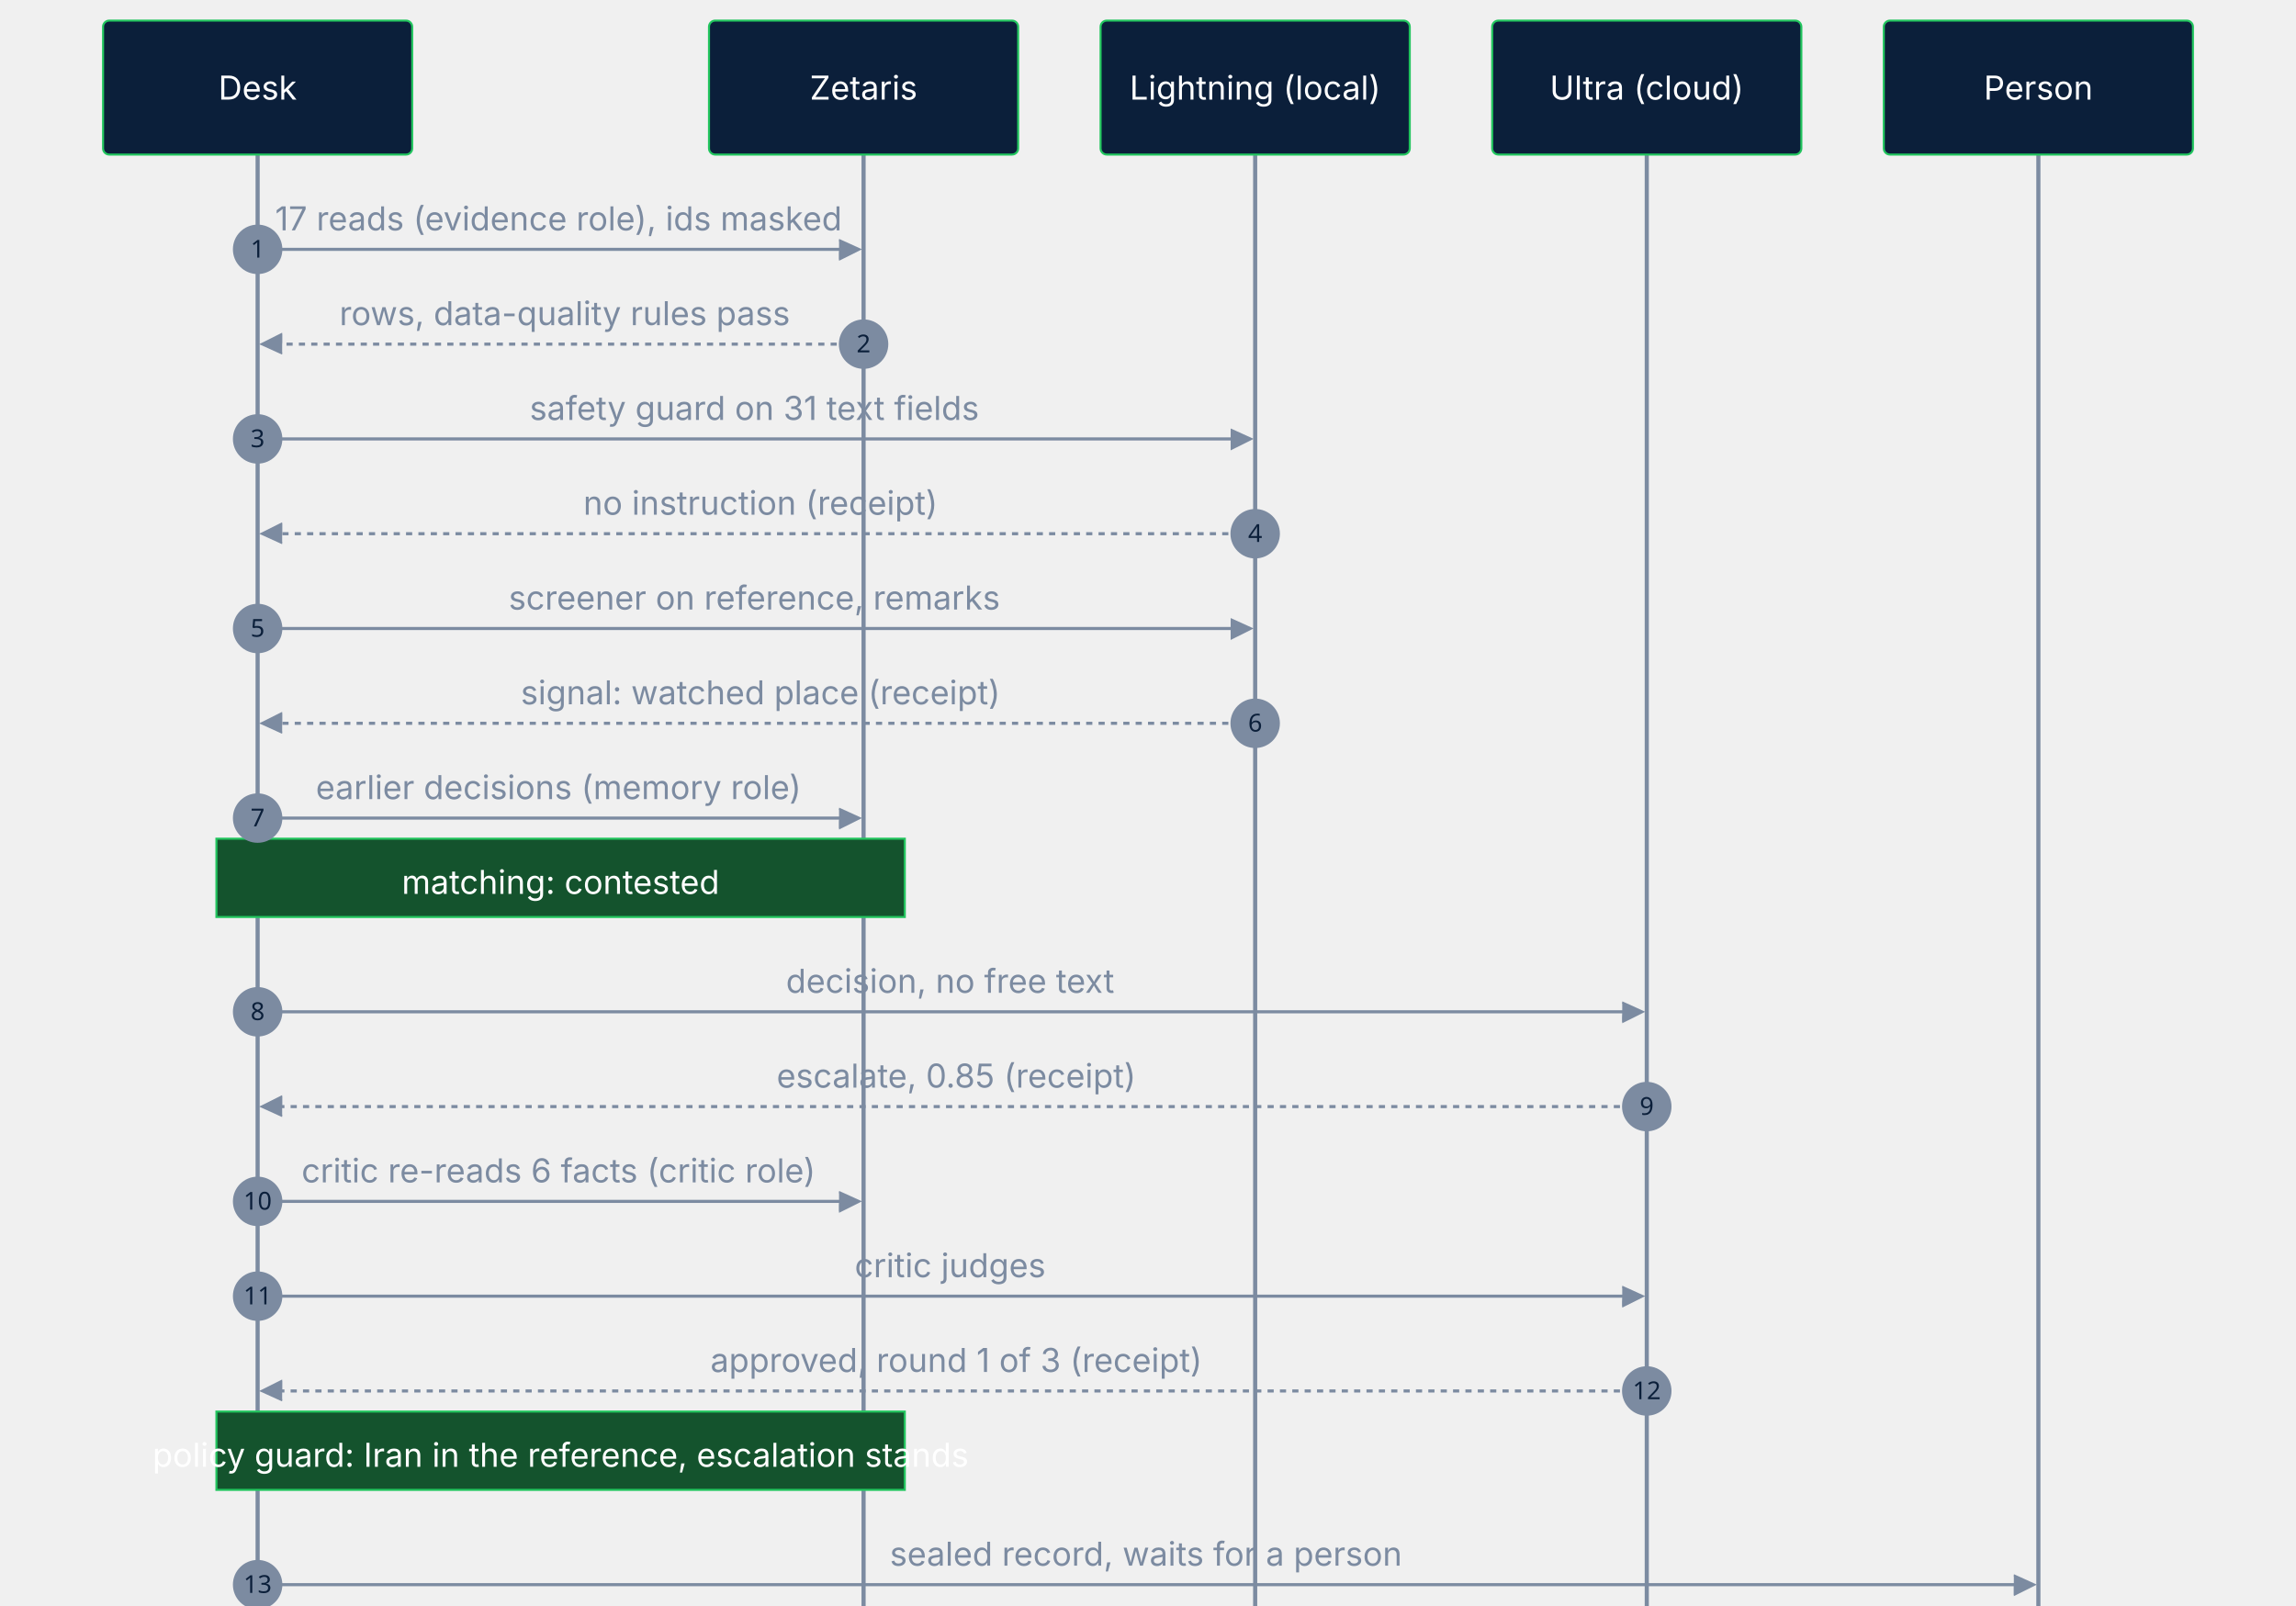
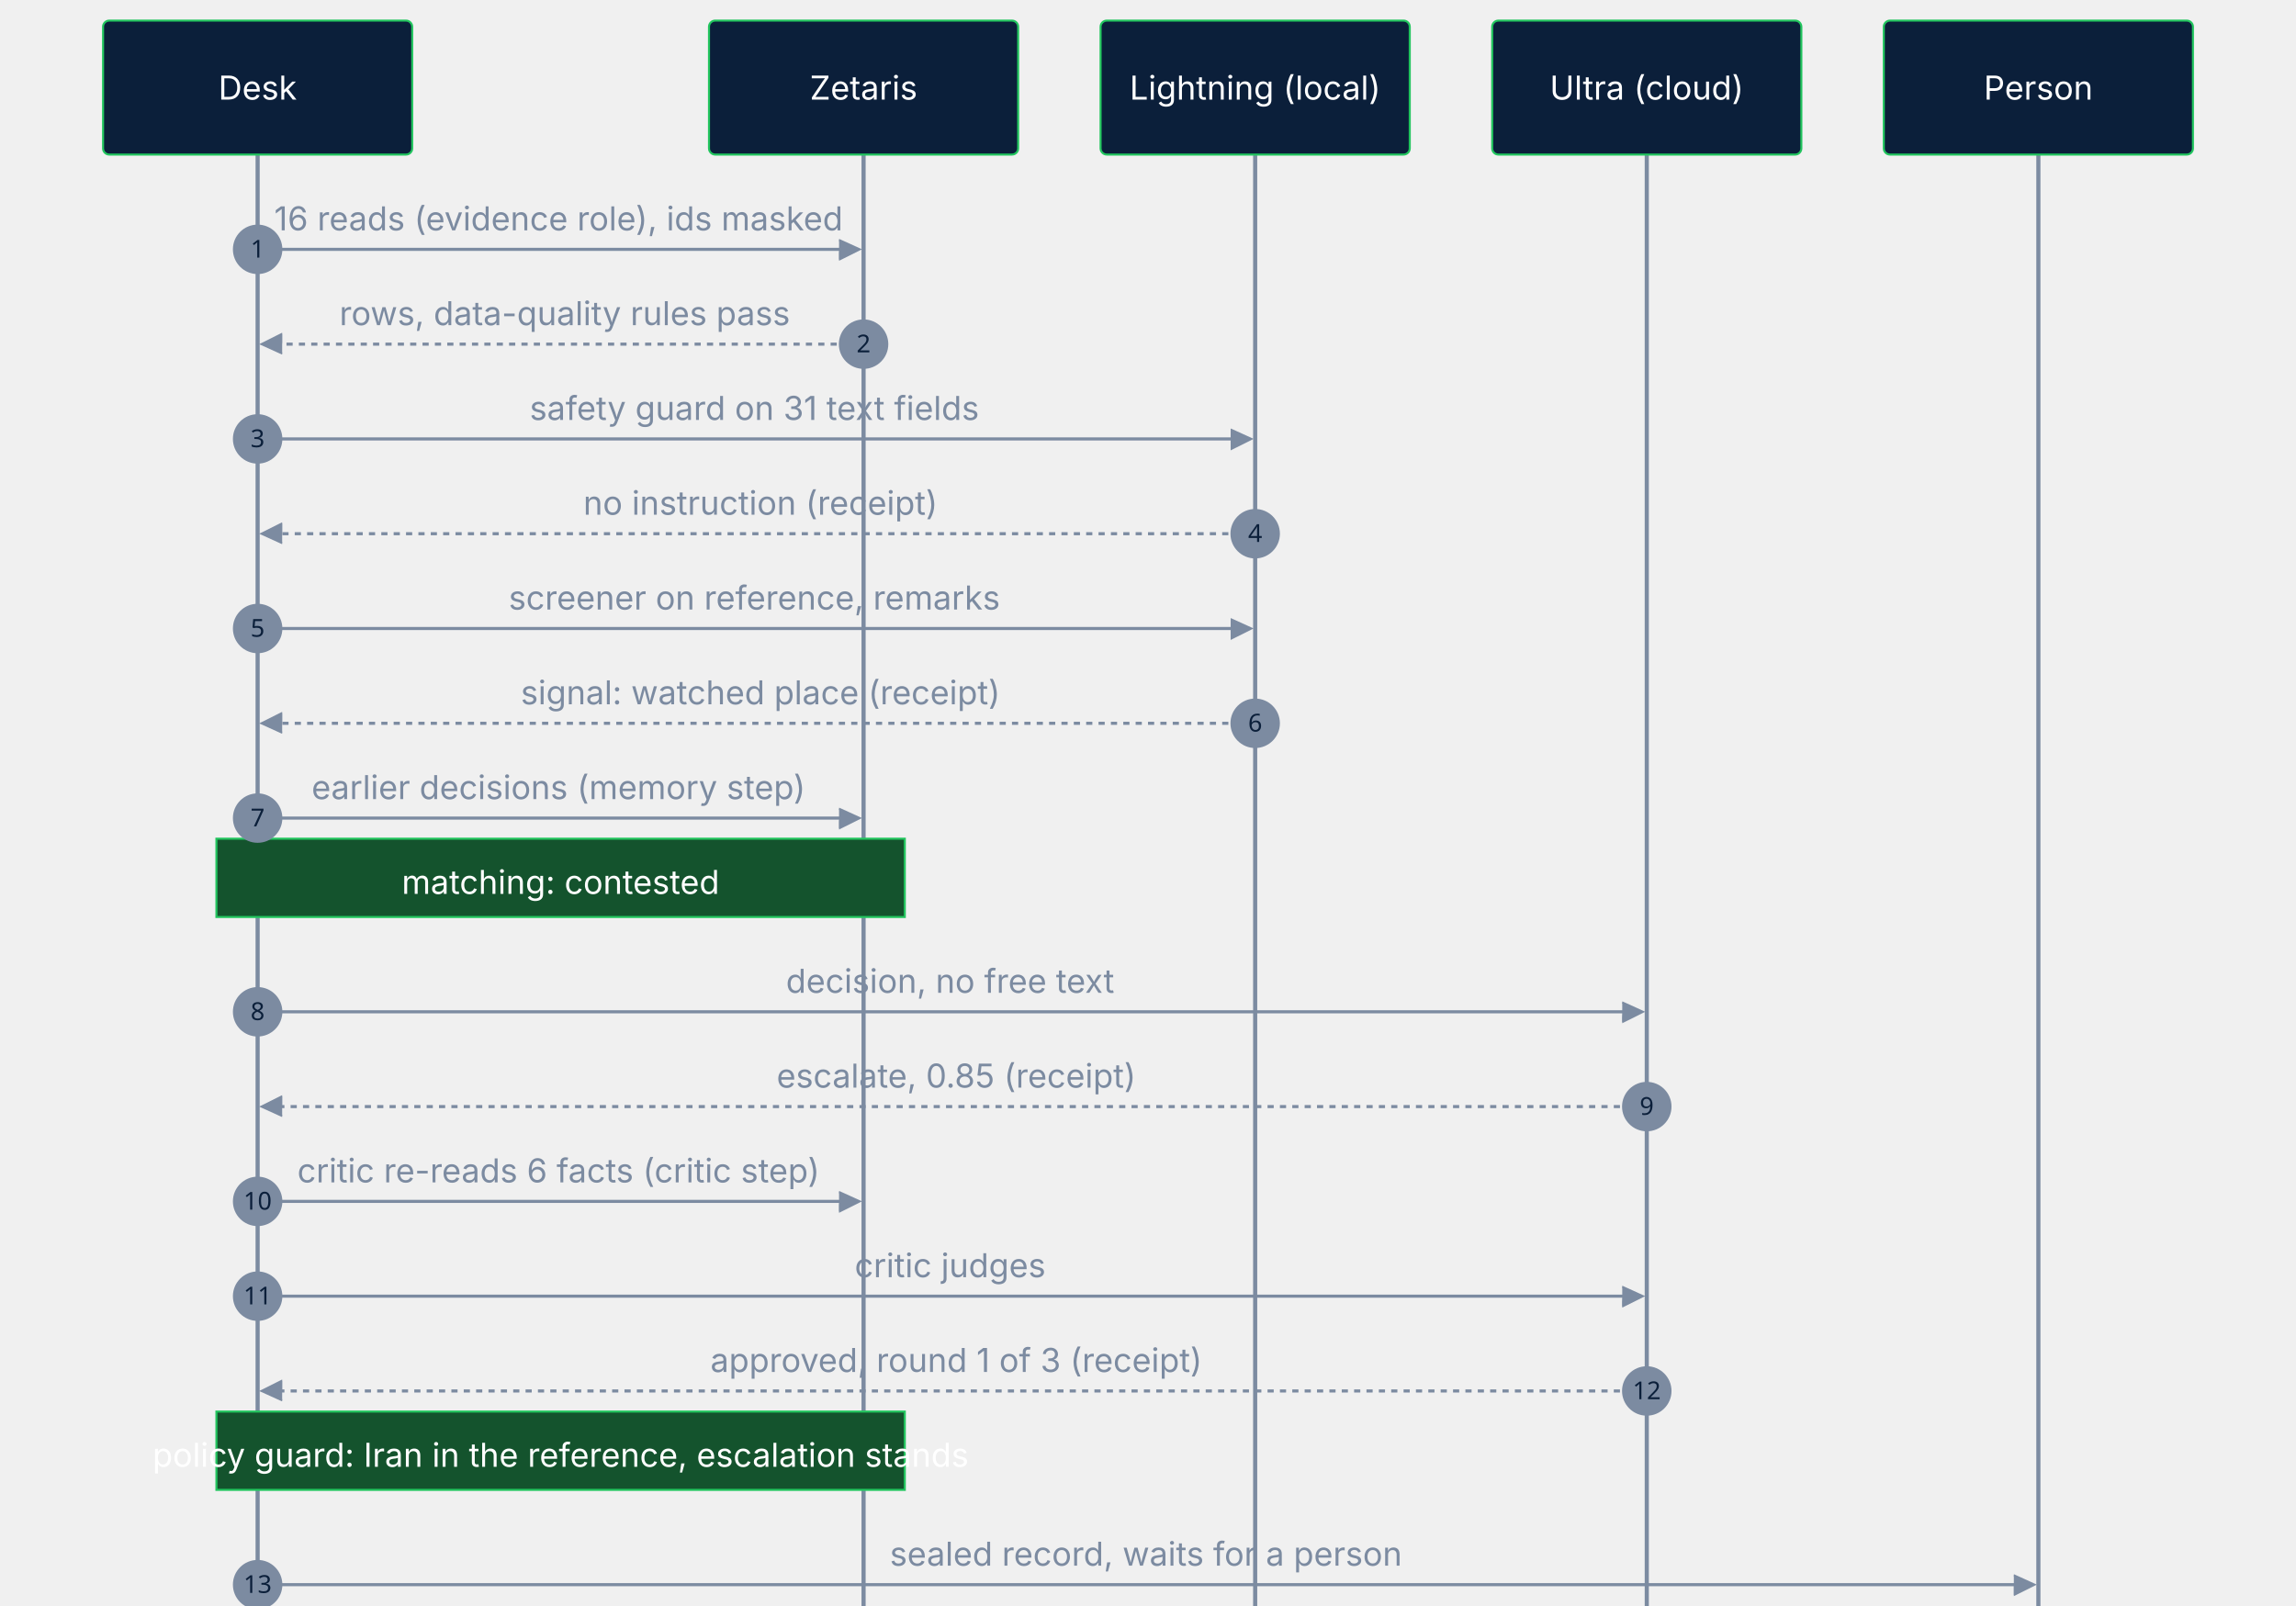
<svg xmlns="http://www.w3.org/2000/svg" id="my-svg" width="100%" style="max-width: 1114px; background-color: transparent;" viewBox="-50 -10 1114 779" role="graphics-document document" aria-roledescription="sequence">
  <g>
    <line id="actor4" x1="939" y1="65" x2="939" y2="2000" class="actor-line 200" stroke-width="0.5px" stroke="#999" name="H" data-et="life-line" data-id="H" />
    <g id="root-4" data-et="participant" data-type="participant" data-id="H">
      <rect x="864" y="0" fill="#eaeaea" stroke="#666" width="150" height="65" name="H" rx="3" ry="3" class="actor actor-top" />
      <text x="939" y="32.5" dominant-baseline="central" alignment-baseline="central" class="actor actor-box" style="text-anchor: middle; font-size: 16px; font-weight: 400;">
        <tspan x="939" dy="0">Person</tspan>
      </text>
    </g>
  </g>
  <g>
    <line id="actor3" x1="749" y1="65" x2="749" y2="2000" class="actor-line 200" stroke-width="0.5px" stroke="#999" name="U" data-et="life-line" data-id="U" />
    <g id="root-3" data-et="participant" data-type="participant" data-id="U">
      <rect x="674" y="0" fill="#eaeaea" stroke="#666" width="150" height="65" name="U" rx="3" ry="3" class="actor actor-top" />
      <text x="749" y="32.5" dominant-baseline="central" alignment-baseline="central" class="actor actor-box" style="text-anchor: middle; font-size: 16px; font-weight: 400;">
        <tspan x="749" dy="0">Ultra (cloud)</tspan>
      </text>
    </g>
  </g>
  <g>
    <line id="actor2" x1="559" y1="65" x2="559" y2="2000" class="actor-line 200" stroke-width="0.5px" stroke="#999" name="L" data-et="life-line" data-id="L" />
    <g id="root-2" data-et="participant" data-type="participant" data-id="L">
      <rect x="484" y="0" fill="#eaeaea" stroke="#666" width="150" height="65" name="L" rx="3" ry="3" class="actor actor-top" />
      <text x="559" y="32.5" dominant-baseline="central" alignment-baseline="central" class="actor actor-box" style="text-anchor: middle; font-size: 16px; font-weight: 400;">
        <tspan x="559" dy="0">Lightning (local)</tspan>
      </text>
    </g>
  </g>
  <g>
    <line id="actor1" x1="369" y1="65" x2="369" y2="2000" class="actor-line 200" stroke-width="0.5px" stroke="#999" name="Z" data-et="life-line" data-id="Z" />
    <g id="root-1" data-et="participant" data-type="participant" data-id="Z">
      <rect x="294" y="0" fill="#eaeaea" stroke="#666" width="150" height="65" name="Z" rx="3" ry="3" class="actor actor-top" />
      <text x="369" y="32.5" dominant-baseline="central" alignment-baseline="central" class="actor actor-box" style="text-anchor: middle; font-size: 16px; font-weight: 400;">
        <tspan x="369" dy="0">Zetaris</tspan>
      </text>
    </g>
  </g>
  <g>
    <line id="actor0" x1="75" y1="65" x2="75" y2="2000" class="actor-line 200" stroke-width="0.5px" stroke="#999" name="D" data-et="life-line" data-id="D" />
    <g id="root-0" data-et="participant" data-type="participant" data-id="D">
      <rect x="0" y="0" fill="#eaeaea" stroke="#666" width="150" height="65" name="D" rx="3" ry="3" class="actor actor-top" />
      <text x="75" y="32.5" dominant-baseline="central" alignment-baseline="central" class="actor actor-box" style="text-anchor: middle; font-size: 16px; font-weight: 400;">
        <tspan x="75" dy="0">Desk</tspan>
      </text>
    </g>
  </g>
  <style>#my-svg{font-family:Inter,Segoe UI,Helvetica,Arial,sans-serif;font-size:18px;fill:#7c8ba1;}@keyframes edge-animation-frame{from{stroke-dashoffset:0;}}@keyframes dash{to{stroke-dashoffset:0;}}#my-svg .edge-animation-slow{stroke-dasharray:9,5!important;stroke-dashoffset:900;animation:dash 50s linear infinite;stroke-linecap:round;}#my-svg .edge-animation-fast{stroke-dasharray:9,5!important;stroke-dashoffset:900;animation:dash 20s linear infinite;stroke-linecap:round;}#my-svg .error-icon{fill:#13325c;}#my-svg .error-text{fill:#eccda3;stroke:#eccda3;}#my-svg .edge-thickness-normal{stroke-width:1px;}#my-svg .edge-thickness-thick{stroke-width:3.5px;}#my-svg .edge-pattern-solid{stroke-dasharray:0;}#my-svg .edge-thickness-invisible{stroke-width:0;fill:none;}#my-svg .edge-pattern-dashed{stroke-dasharray:3;}#my-svg .edge-pattern-dotted{stroke-dasharray:2;}#my-svg .marker{fill:#7c8ba1;stroke:#7c8ba1;}#my-svg .marker.cross{stroke:#7c8ba1;}#my-svg svg{font-family:Inter,Segoe UI,Helvetica,Arial,sans-serif;font-size:18px;}#my-svg p{margin:0;}#my-svg .actor{stroke:#22c55e;fill:#0b1f3a;stroke-width:1;}#my-svg rect.actor.outer-path[data-look="neo"]{filter:drop-shadow( 1px 2px 2px rgba(185,185,185,1));}#my-svg rect.note[data-look="neo"]{stroke:#22c55e;fill:#14532d;filter:drop-shadow( 1px 2px 2px rgba(185,185,185,1));}#my-svg text.actor&gt;tspan{fill:#ffffff;stroke:none;}#my-svg .actor-line{stroke:#7c8ba1;}#my-svg .innerArc{stroke-width:1.5;stroke-dasharray:none;}#my-svg .messageLine0{stroke-width:1.5;stroke-dasharray:none;stroke:#7c8ba1;}#my-svg .messageLine1{stroke-width:1.5;stroke-dasharray:2,2;stroke:#7c8ba1;}#my-svg [id$="-arrowhead"] path{fill:#7c8ba1;stroke:#7c8ba1;}#my-svg .sequenceNumber{fill:#0b1f3a;}#my-svg [id$="-sequencenumber"]{fill:#7c8ba1;}#my-svg [id$="-crosshead"] path{fill:#7c8ba1;stroke:#7c8ba1;}#my-svg .messageText{fill:#7c8ba1;stroke:none;}#my-svg .labelBox{stroke:#22c55e;fill:#0b1f3a;filter:none;}#my-svg .labelText,#my-svg .labelText&gt;tspan{fill:#ffffff;stroke:none;}#my-svg .loopText,#my-svg .loopText&gt;tspan{fill:#7c8ba1;stroke:none;}#my-svg .sectionTitle,#my-svg .sectionTitle&gt;tspan{fill:#7c8ba1;stroke:none;}#my-svg .loopLine{stroke-width:2px;stroke-dasharray:2,2;stroke:#22c55e;fill:#22c55e;}#my-svg .note{stroke:#22c55e;fill:#14532d;}#my-svg .noteText,#my-svg .noteText&gt;tspan{fill:#ffffff;stroke:none;font-weight:normal;}#my-svg .activation0{fill:#13325c;stroke:hsl(214.521, 65.766%, 11.765%);}#my-svg .activation1{fill:#13325c;stroke:hsl(214.521, 65.766%, 11.765%);}#my-svg .activation2{fill:#13325c;stroke:hsl(214.521, 65.766%, 11.765%);}#my-svg .actorPopupMenu{position:absolute;}#my-svg .actorPopupMenuPanel{position:absolute;fill:#0b1f3a;box-shadow:0px 8px 16px 0px rgba(0,0,0,0.2);filter:drop-shadow(3px 5px 2px rgb(0 0 0 / 0.4));}#my-svg .actor-man circle,#my-svg line{fill:#0b1f3a;stroke-width:2px;}#my-svg g rect.rect{filter:drop-shadow( 1px 2px 2px rgba(185,185,185,1));stroke:#22c55e;}#my-svg .node .neo-node{stroke:#22c55e;}#my-svg [data-look="neo"].node rect,#my-svg [data-look="neo"].cluster rect,#my-svg [data-look="neo"].node polygon{stroke:url(#my-svg-gradient);filter:drop-shadow( 1px 2px 2px rgba(185,185,185,1));}#my-svg [data-look="neo"].swimlane.cluster rect{filter:none;}#my-svg [data-look="neo"].node path{stroke:url(#my-svg-gradient);stroke-width:1px;}#my-svg [data-look="neo"].node .outer-path{filter:drop-shadow( 1px 2px 2px rgba(185,185,185,1));}#my-svg [data-look="neo"].node .neo-line path{stroke:#22c55e;filter:none;}#my-svg [data-look="neo"].node circle{stroke:url(#my-svg-gradient);filter:drop-shadow( 1px 2px 2px rgba(185,185,185,1));}#my-svg [data-look="neo"].node circle .state-start{fill:#000000;}#my-svg [data-look="neo"].icon-shape .icon{fill:url(#my-svg-gradient);filter:drop-shadow( 1px 2px 2px rgba(185,185,185,1));}#my-svg [data-look="neo"].icon-shape .icon-neo path{stroke:url(#my-svg-gradient);filter:drop-shadow( 1px 2px 2px rgba(185,185,185,1));}#my-svg :root{--mermaid-font-family:"trebuchet ms",verdana,arial,sans-serif;}</style>
  <g />
  <defs>
    <symbol id="my-svg-computer" width="24" height="24">
      <path transform="scale(.5)" d="M2 2v13h20v-13h-20zm18 11h-16v-9h16v9zm-10.228 6l.466-1h3.524l.467 1h-4.457zm14.228 3h-24l2-6h2.104l-1.33 4h18.45l-1.297-4h2.073l2 6zm-5-10h-14v-7h14v7z" />
    </symbol>
  </defs>
  <defs>
    <symbol id="my-svg-database" fill-rule="evenodd" clip-rule="evenodd">
      <path transform="scale(.5)" d="M12.258.001l.256.004.255.005.253.008.251.01.249.012.247.015.246.016.242.019.241.02.239.023.236.024.233.027.231.028.229.031.225.032.223.034.22.036.217.038.214.04.211.041.208.043.205.045.201.046.198.048.194.05.191.051.187.053.183.054.18.056.175.057.172.059.168.06.163.061.16.063.155.064.15.066.074.033.073.033.071.034.07.034.069.035.068.035.067.035.066.035.064.036.064.036.062.036.06.036.06.037.058.037.058.037.055.038.055.038.053.038.052.038.051.039.05.039.048.039.047.039.045.04.044.04.043.04.041.04.04.041.039.041.037.041.036.041.034.041.033.042.032.042.03.042.029.042.027.042.026.043.024.043.023.043.021.043.02.043.018.044.017.043.015.044.013.044.012.044.011.045.009.044.007.045.006.045.004.045.002.045.001.045v17l-.001.045-.002.045-.004.045-.006.045-.007.045-.009.044-.011.045-.012.044-.013.044-.015.044-.017.043-.018.044-.02.043-.021.043-.023.043-.024.043-.026.043-.027.042-.029.042-.03.042-.032.042-.033.042-.034.041-.036.041-.037.041-.039.041-.04.041-.041.04-.043.04-.044.04-.045.04-.047.039-.048.039-.05.039-.051.039-.052.038-.053.038-.055.038-.055.038-.058.037-.058.037-.06.037-.06.036-.062.036-.064.036-.064.036-.066.035-.067.035-.068.035-.069.035-.07.034-.071.034-.073.033-.074.033-.15.066-.155.064-.16.063-.163.061-.168.06-.172.059-.175.057-.18.056-.183.054-.187.053-.191.051-.194.05-.198.048-.201.046-.205.045-.208.043-.211.041-.214.04-.217.038-.22.036-.223.034-.225.032-.229.031-.231.028-.233.027-.236.024-.239.023-.241.02-.242.019-.246.016-.247.015-.249.012-.251.01-.253.008-.255.005-.256.004-.258.001-.258-.001-.256-.004-.255-.005-.253-.008-.251-.01-.249-.012-.247-.015-.245-.016-.243-.019-.241-.02-.238-.023-.236-.024-.234-.027-.231-.028-.228-.031-.226-.032-.223-.034-.22-.036-.217-.038-.214-.04-.211-.041-.208-.043-.204-.045-.201-.046-.198-.048-.195-.05-.19-.051-.187-.053-.184-.054-.179-.056-.176-.057-.172-.059-.167-.06-.164-.061-.159-.063-.155-.064-.151-.066-.074-.033-.072-.033-.072-.034-.07-.034-.069-.035-.068-.035-.067-.035-.066-.035-.064-.036-.063-.036-.062-.036-.061-.036-.06-.037-.058-.037-.057-.037-.056-.038-.055-.038-.053-.038-.052-.038-.051-.039-.049-.039-.049-.039-.046-.039-.046-.04-.044-.04-.043-.04-.041-.04-.04-.041-.039-.041-.037-.041-.036-.041-.034-.041-.033-.042-.032-.042-.03-.042-.029-.042-.027-.042-.026-.043-.024-.043-.023-.043-.021-.043-.02-.043-.018-.044-.017-.043-.015-.044-.013-.044-.012-.044-.011-.045-.009-.044-.007-.045-.006-.045-.004-.045-.002-.045-.001-.045v-17l.001-.045.002-.045.004-.045.006-.045.007-.045.009-.044.011-.045.012-.044.013-.044.015-.044.017-.043.018-.044.02-.043.021-.043.023-.043.024-.043.026-.043.027-.042.029-.042.03-.042.032-.042.033-.042.034-.041.036-.041.037-.041.039-.041.04-.041.041-.04.043-.04.044-.04.046-.04.046-.039.049-.039.049-.039.051-.039.052-.038.053-.038.055-.038.056-.038.057-.037.058-.037.06-.037.061-.036.062-.036.063-.036.064-.036.066-.035.067-.035.068-.035.069-.035.07-.034.072-.034.072-.033.074-.033.151-.066.155-.064.159-.063.164-.061.167-.06.172-.059.176-.057.179-.056.184-.054.187-.053.19-.051.195-.05.198-.048.201-.046.204-.045.208-.043.211-.041.214-.04.217-.038.22-.036.223-.034.226-.032.228-.031.231-.028.234-.027.236-.024.238-.023.241-.02.243-.019.245-.016.247-.015.249-.012.251-.01.253-.008.255-.005.256-.004.258-.001.258.001zm-9.258 20.499v.01l.001.021.003.021.004.022.005.021.006.022.007.022.009.023.01.022.011.023.012.023.013.023.015.023.016.024.017.023.018.024.019.024.021.024.022.025.023.024.024.025.052.049.056.05.061.051.066.051.07.051.075.051.079.052.084.052.088.052.092.052.097.052.102.051.105.052.11.052.114.051.119.051.123.051.127.05.131.05.135.05.139.048.144.049.147.047.152.047.155.047.16.045.163.045.167.043.171.043.176.041.178.041.183.039.187.039.19.037.194.035.197.035.202.033.204.031.209.03.212.029.216.027.219.025.222.024.226.021.23.02.233.018.236.016.24.015.243.012.246.01.249.008.253.005.256.004.259.001.26-.001.257-.004.254-.005.25-.008.247-.011.244-.012.241-.014.237-.016.233-.018.231-.021.226-.021.224-.024.22-.026.216-.027.212-.028.21-.031.205-.031.202-.034.198-.034.194-.036.191-.037.187-.039.183-.04.179-.04.175-.042.172-.043.168-.044.163-.045.16-.046.155-.046.152-.047.148-.048.143-.049.139-.049.136-.05.131-.05.126-.05.123-.051.118-.052.114-.051.11-.052.106-.052.101-.052.096-.052.092-.052.088-.053.083-.051.079-.052.074-.052.07-.051.065-.051.06-.051.056-.05.051-.05.023-.024.023-.025.021-.024.02-.024.019-.024.018-.024.017-.024.015-.023.014-.024.013-.023.012-.023.01-.023.01-.022.008-.022.006-.022.006-.022.004-.022.004-.021.001-.021.001-.021v-4.127l-.077.055-.08.053-.083.054-.085.053-.087.052-.09.052-.093.051-.095.05-.097.05-.1.049-.102.049-.105.048-.106.047-.109.047-.111.046-.114.045-.115.045-.118.044-.12.043-.122.042-.124.042-.126.041-.128.04-.13.04-.132.038-.134.038-.135.037-.138.037-.139.035-.142.035-.143.034-.144.033-.147.032-.148.031-.15.03-.151.03-.153.029-.154.027-.156.027-.158.026-.159.025-.161.024-.162.023-.163.022-.165.021-.166.02-.167.019-.169.018-.169.017-.171.016-.173.015-.173.014-.175.013-.175.012-.177.011-.178.01-.179.008-.179.008-.181.006-.182.005-.182.004-.184.003-.184.002h-.37l-.184-.002-.184-.003-.182-.004-.182-.005-.181-.006-.179-.008-.179-.008-.178-.01-.176-.011-.176-.012-.175-.013-.173-.014-.172-.015-.171-.016-.17-.017-.169-.018-.167-.019-.166-.02-.165-.021-.163-.022-.162-.023-.161-.024-.159-.025-.157-.026-.156-.027-.155-.027-.153-.029-.151-.03-.15-.03-.148-.031-.146-.032-.145-.033-.143-.034-.141-.035-.14-.035-.137-.037-.136-.037-.134-.038-.132-.038-.13-.04-.128-.04-.126-.041-.124-.042-.122-.042-.12-.044-.117-.043-.116-.045-.113-.045-.112-.046-.109-.047-.106-.047-.105-.048-.102-.049-.1-.049-.097-.05-.095-.05-.093-.052-.09-.051-.087-.052-.085-.053-.083-.054-.08-.054-.077-.054v4.127zm0-5.654v.011l.001.021.003.021.004.021.005.022.006.022.007.022.009.022.01.022.011.023.012.023.013.023.015.024.016.023.017.024.018.024.019.024.021.024.022.024.023.025.024.024.052.05.056.05.061.05.066.051.07.051.075.052.079.051.084.052.088.052.092.052.097.052.102.052.105.052.11.051.114.051.119.052.123.05.127.051.131.05.135.049.139.049.144.048.147.048.152.047.155.046.16.045.163.045.167.044.171.042.176.042.178.04.183.04.187.038.19.037.194.036.197.034.202.033.204.032.209.03.212.028.216.027.219.025.222.024.226.022.23.02.233.018.236.016.24.014.243.012.246.01.249.008.253.006.256.003.259.001.26-.001.257-.003.254-.006.25-.008.247-.01.244-.012.241-.015.237-.016.233-.018.231-.02.226-.022.224-.024.22-.025.216-.027.212-.029.21-.03.205-.032.202-.033.198-.035.194-.036.191-.037.187-.039.183-.039.179-.041.175-.042.172-.043.168-.044.163-.045.16-.045.155-.047.152-.047.148-.048.143-.048.139-.05.136-.049.131-.05.126-.051.123-.051.118-.051.114-.052.11-.052.106-.052.101-.052.096-.052.092-.052.088-.052.083-.052.079-.052.074-.051.07-.052.065-.051.06-.05.056-.051.051-.049.023-.025.023-.024.021-.025.02-.024.019-.024.018-.024.017-.024.015-.023.014-.023.013-.024.012-.022.01-.023.01-.023.008-.022.006-.022.006-.022.004-.021.004-.022.001-.021.001-.021v-4.139l-.077.054-.08.054-.083.054-.085.052-.087.053-.09.051-.093.051-.095.051-.097.05-.1.049-.102.049-.105.048-.106.047-.109.047-.111.046-.114.045-.115.044-.118.044-.12.044-.122.042-.124.042-.126.041-.128.04-.13.039-.132.039-.134.038-.135.037-.138.036-.139.036-.142.035-.143.033-.144.033-.147.033-.148.031-.15.03-.151.03-.153.028-.154.028-.156.027-.158.026-.159.025-.161.024-.162.023-.163.022-.165.021-.166.02-.167.019-.169.018-.169.017-.171.016-.173.015-.173.014-.175.013-.175.012-.177.011-.178.009-.179.009-.179.007-.181.007-.182.005-.182.004-.184.003-.184.002h-.37l-.184-.002-.184-.003-.182-.004-.182-.005-.181-.007-.179-.007-.179-.009-.178-.009-.176-.011-.176-.012-.175-.013-.173-.014-.172-.015-.171-.016-.17-.017-.169-.018-.167-.019-.166-.02-.165-.021-.163-.022-.162-.023-.161-.024-.159-.025-.157-.026-.156-.027-.155-.028-.153-.028-.151-.03-.15-.03-.148-.031-.146-.033-.145-.033-.143-.033-.141-.035-.14-.036-.137-.036-.136-.037-.134-.038-.132-.039-.13-.039-.128-.04-.126-.041-.124-.042-.122-.043-.12-.043-.117-.044-.116-.044-.113-.046-.112-.046-.109-.046-.106-.047-.105-.048-.102-.049-.1-.049-.097-.05-.095-.051-.093-.051-.09-.051-.087-.053-.085-.052-.083-.054-.08-.054-.077-.054v4.139zm0-5.666v.011l.001.02.003.022.004.021.005.022.006.021.007.022.009.023.01.022.011.023.012.023.013.023.015.023.016.024.017.024.018.023.019.024.021.025.022.024.023.024.024.025.052.05.056.05.061.05.066.051.07.051.075.052.079.051.084.052.088.052.092.052.097.052.102.052.105.051.11.052.114.051.119.051.123.051.127.05.131.05.135.05.139.049.144.048.147.048.152.047.155.046.16.045.163.045.167.043.171.043.176.042.178.04.183.04.187.038.19.037.194.036.197.034.202.033.204.032.209.03.212.028.216.027.219.025.222.024.226.021.23.02.233.018.236.017.24.014.243.012.246.01.249.008.253.006.256.003.259.001.26-.001.257-.003.254-.006.25-.008.247-.01.244-.013.241-.014.237-.016.233-.018.231-.02.226-.022.224-.024.22-.025.216-.027.212-.029.21-.03.205-.032.202-.033.198-.035.194-.036.191-.037.187-.039.183-.039.179-.041.175-.042.172-.043.168-.044.163-.045.16-.045.155-.047.152-.047.148-.048.143-.049.139-.049.136-.049.131-.051.126-.05.123-.051.118-.052.114-.051.11-.052.106-.052.101-.052.096-.052.092-.052.088-.052.083-.052.079-.052.074-.052.07-.051.065-.051.06-.051.056-.05.051-.049.023-.025.023-.025.021-.024.02-.024.019-.024.018-.024.017-.024.015-.023.014-.024.013-.023.012-.023.01-.022.01-.023.008-.022.006-.022.006-.022.004-.022.004-.021.001-.021.001-.021v-4.153l-.077.054-.08.054-.083.053-.085.053-.087.053-.09.051-.093.051-.095.051-.097.05-.1.049-.102.048-.105.048-.106.048-.109.046-.111.046-.114.046-.115.044-.118.044-.12.043-.122.043-.124.042-.126.041-.128.04-.13.039-.132.039-.134.038-.135.037-.138.036-.139.036-.142.034-.143.034-.144.033-.147.032-.148.032-.15.03-.151.03-.153.028-.154.028-.156.027-.158.026-.159.024-.161.024-.162.023-.163.023-.165.021-.166.02-.167.019-.169.018-.169.017-.171.016-.173.015-.173.014-.175.013-.175.012-.177.01-.178.01-.179.009-.179.007-.181.006-.182.006-.182.004-.184.003-.184.001-.185.001-.185-.001-.184-.001-.184-.003-.182-.004-.182-.006-.181-.006-.179-.007-.179-.009-.178-.01-.176-.01-.176-.012-.175-.013-.173-.014-.172-.015-.171-.016-.17-.017-.169-.018-.167-.019-.166-.02-.165-.021-.163-.023-.162-.023-.161-.024-.159-.024-.157-.026-.156-.027-.155-.028-.153-.028-.151-.03-.15-.03-.148-.032-.146-.032-.145-.033-.143-.034-.141-.034-.14-.036-.137-.036-.136-.037-.134-.038-.132-.039-.13-.039-.128-.041-.126-.041-.124-.041-.122-.043-.12-.043-.117-.044-.116-.044-.113-.046-.112-.046-.109-.046-.106-.048-.105-.048-.102-.048-.1-.05-.097-.049-.095-.051-.093-.051-.09-.052-.087-.052-.085-.053-.083-.053-.08-.054-.077-.054v4.153zm8.74-8.179l-.257.004-.254.005-.25.008-.247.011-.244.012-.241.014-.237.016-.233.018-.231.021-.226.022-.224.023-.22.026-.216.027-.212.028-.21.031-.205.032-.202.033-.198.034-.194.036-.191.038-.187.038-.183.04-.179.041-.175.042-.172.043-.168.043-.163.045-.16.046-.155.046-.152.048-.148.048-.143.048-.139.049-.136.05-.131.05-.126.051-.123.051-.118.051-.114.052-.11.052-.106.052-.101.052-.096.052-.092.052-.088.052-.083.052-.079.052-.074.051-.07.052-.065.051-.06.05-.056.05-.051.05-.023.025-.023.024-.021.024-.02.025-.019.024-.018.024-.017.023-.015.024-.014.023-.013.023-.012.023-.01.023-.01.022-.008.022-.006.023-.006.021-.004.022-.004.021-.001.021-.001.021.001.021.001.021.004.021.004.022.006.021.006.023.008.022.01.022.01.023.012.023.013.023.014.023.015.024.017.023.018.024.019.024.02.025.021.024.023.024.023.025.051.05.056.05.06.05.065.051.07.052.074.051.079.052.083.052.088.052.092.052.096.052.101.052.106.052.11.052.114.052.118.051.123.051.126.051.131.05.136.05.139.049.143.048.148.048.152.048.155.046.16.046.163.045.168.043.172.043.175.042.179.041.183.04.187.038.191.038.194.036.198.034.202.033.205.032.21.031.212.028.216.027.22.026.224.023.226.022.231.021.233.018.237.016.241.014.244.012.247.011.25.008.254.005.257.004.26.001.26-.001.257-.004.254-.005.25-.008.247-.011.244-.012.241-.014.237-.016.233-.018.231-.021.226-.022.224-.023.22-.026.216-.027.212-.028.21-.031.205-.032.202-.033.198-.034.194-.036.191-.038.187-.038.183-.04.179-.041.175-.042.172-.043.168-.043.163-.045.16-.046.155-.046.152-.048.148-.048.143-.048.139-.049.136-.05.131-.05.126-.051.123-.051.118-.051.114-.052.11-.052.106-.052.101-.052.096-.052.092-.052.088-.052.083-.052.079-.052.074-.051.07-.052.065-.051.06-.05.056-.05.051-.05.023-.025.023-.024.021-.024.02-.025.019-.024.018-.024.017-.023.015-.024.014-.023.013-.023.012-.023.01-.023.01-.022.008-.022.006-.023.006-.021.004-.022.004-.021.001-.021.001-.021-.001-.021-.001-.021-.004-.021-.004-.022-.006-.021-.006-.023-.008-.022-.01-.022-.01-.023-.012-.023-.013-.023-.014-.023-.015-.024-.017-.023-.018-.024-.019-.024-.02-.025-.021-.024-.023-.024-.023-.025-.051-.05-.056-.05-.06-.05-.065-.051-.07-.052-.074-.051-.079-.052-.083-.052-.088-.052-.092-.052-.096-.052-.101-.052-.106-.052-.11-.052-.114-.052-.118-.051-.123-.051-.126-.051-.131-.05-.136-.05-.139-.049-.143-.048-.148-.048-.152-.048-.155-.046-.16-.046-.163-.045-.168-.043-.172-.043-.175-.042-.179-.041-.183-.04-.187-.038-.191-.038-.194-.036-.198-.034-.202-.033-.205-.032-.21-.031-.212-.028-.216-.027-.22-.026-.224-.023-.226-.022-.231-.021-.233-.018-.237-.016-.241-.014-.244-.012-.247-.011-.25-.008-.254-.005-.257-.004-.26-.001-.26.001z" />
    </symbol>
  </defs>
  <defs>
    <symbol id="my-svg-clock" width="24" height="24">
      <path transform="scale(.5)" d="M12 2c5.514 0 10 4.486 10 10s-4.486 10-10 10-10-4.486-10-10 4.486-10 10-10zm0-2c-6.627 0-12 5.373-12 12s5.373 12 12 12 12-5.373 12-12-5.373-12-12-12zm5.848 12.459c.202.038.202.333.001.372-1.907.361-6.045 1.111-6.547 1.111-.719 0-1.301-.582-1.301-1.301 0-.512.77-5.447 1.125-7.445.034-.192.312-.181.343.014l.985 6.238 5.394 1.011z" />
    </symbol>
  </defs>
  <defs>
    <marker id="my-svg-arrowhead" refX="7.9" refY="5" markerUnits="userSpaceOnUse" markerWidth="12" markerHeight="12" orient="auto-start-reverse">
      <path d="M -1 0 L 10 5 L 0 10 z" />
    </marker>
  </defs>
  <defs>
    <marker id="my-svg-crosshead" markerWidth="15" markerHeight="8" orient="auto" refX="4" refY="4.5">
      <path fill="none" stroke="#000000" stroke-width="1pt" d="M 1,2 L 6,7 M 6,2 L 1,7" style="stroke-dasharray: 0, 0;" />
    </marker>
  </defs>
  <defs>
    <marker id="my-svg-filled-head" refX="15.5" refY="7" markerWidth="20" markerHeight="28" orient="auto">
      <path d="M 18,7 L9,13 L14,7 L9,1 Z" />
    </marker>
  </defs>
  <defs>
    <marker id="my-svg-sequencenumber" refX="15" refY="15" markerWidth="60" markerHeight="40" orient="auto">
      <circle cx="15" cy="15" r="6" />
    </marker>
  </defs>
  <defs>
    <marker id="my-svg-solidTopArrowHead" refX="7.9" refY="7.25" markerUnits="userSpaceOnUse" markerWidth="12" markerHeight="12" orient="auto-start-reverse">
      <path d="M 0 0 L 10 8 L 0 8 z" />
    </marker>
  </defs>
  <defs>
    <marker id="my-svg-solidBottomArrowHead" refX="7.9" refY="0.75" markerUnits="userSpaceOnUse" markerWidth="12" markerHeight="12" orient="auto-start-reverse">
      <path d="M 0 0 L 10 0 L 0 8 z" />
    </marker>
  </defs>
  <defs>
    <marker id="my-svg-stickTopArrowHead" refX="7.5" refY="7" markerUnits="userSpaceOnUse" markerWidth="12" markerHeight="12" orient="auto-start-reverse">
      <path d="M 0 0 L 7 7" stroke="black" stroke-width="1.5" fill="none" />
    </marker>
  </defs>
  <defs>
    <marker id="my-svg-stickBottomArrowHead" refX="7.5" refY="0" markerUnits="userSpaceOnUse" markerWidth="12" markerHeight="12" orient="auto-start-reverse">
      <path d="M 0 7 L 7 0" stroke="black" stroke-width="1.5" fill="none" />
    </marker>
  </defs>
  <g data-et="note" data-id="i8">
    <rect x="55" y="397" fill="#EDF2AE" stroke="#666" width="334" height="38" class="note" />
    <text x="222" y="402" text-anchor="middle" dominant-baseline="middle" alignment-baseline="middle" class="noteText" dy="1em" style="font-size: 16px; font-weight: 400;">
      <tspan x="222">matching: contested</tspan>
    </text>
  </g>
  <g data-et="note" data-id="i14">
    <rect x="55" y="675" fill="#EDF2AE" stroke="#666" width="334" height="38" class="note" />
    <text x="222" y="680" text-anchor="middle" dominant-baseline="middle" alignment-baseline="middle" class="noteText" dy="1em" style="font-size: 16px; font-weight: 400;">
      <tspan x="222">policy guard: Iran in the reference, escalation stands</tspan>
    </text>
  </g>
-   <text x="221" y="80" text-anchor="middle" dominant-baseline="middle" alignment-baseline="middle" class="messageText" dy="1em" style="font-size: 16px; font-weight: 400;">17 reads (evidence role), ids masked</text>
+   <text x="221" y="80" text-anchor="middle" dominant-baseline="middle" alignment-baseline="middle" class="messageText" dy="1em" style="font-size: 16px; font-weight: 400;">16 reads (evidence role), ids masked</text>
  <line x1="82" y1="111" x2="365" y2="111" class="messageLine0" data-et="message" data-id="i1" data-from="D" data-to="Z" stroke-width="2" stroke="none" marker-end="url(#my-svg-arrowhead)" style="fill: none;" />
  <line x1="75" y1="111" x2="75" y2="111" stroke-width="0" marker-start="url(#my-svg-sequencenumber)" />
  <text x="75" y="115" font-family="sans-serif" font-size="12px" text-anchor="middle" class="sequenceNumber">1</text>
  <text x="224" y="126" text-anchor="middle" dominant-baseline="middle" alignment-baseline="middle" class="messageText" dy="1em" style="font-size: 16px; font-weight: 400;">rows, data-quality rules pass</text>
  <line x1="374" y1="157" x2="79" y2="157" class="messageLine1" data-et="message" data-id="i2" data-from="Z" data-to="D" stroke-width="2" stroke="none" marker-end="url(#my-svg-arrowhead)" style="stroke-dasharray: 3, 3; fill: none;" />
  <line x1="369" y1="157" x2="369" y2="157" stroke-width="0" marker-start="url(#my-svg-sequencenumber)" />
  <text x="369" y="161" font-family="sans-serif" font-size="12px" text-anchor="middle" class="sequenceNumber">2</text>
  <text x="316" y="172" text-anchor="middle" dominant-baseline="middle" alignment-baseline="middle" class="messageText" dy="1em" style="font-size: 16px; font-weight: 400;">safety guard on 31 text fields</text>
  <line x1="82" y1="203" x2="555" y2="203" class="messageLine0" data-et="message" data-id="i3" data-from="D" data-to="L" stroke-width="2" stroke="none" marker-end="url(#my-svg-arrowhead)" style="fill: none;" />
  <line x1="75" y1="203" x2="75" y2="203" stroke-width="0" marker-start="url(#my-svg-sequencenumber)" />
  <text x="75" y="207" font-family="sans-serif" font-size="12px" text-anchor="middle" class="sequenceNumber">3</text>
  <text x="319" y="218" text-anchor="middle" dominant-baseline="middle" alignment-baseline="middle" class="messageText" dy="1em" style="font-size: 16px; font-weight: 400;">no instruction (receipt)</text>
  <line x1="564" y1="249" x2="79" y2="249" class="messageLine1" data-et="message" data-id="i4" data-from="L" data-to="D" stroke-width="2" stroke="none" marker-end="url(#my-svg-arrowhead)" style="stroke-dasharray: 3, 3; fill: none;" />
  <line x1="559" y1="249" x2="559" y2="249" stroke-width="0" marker-start="url(#my-svg-sequencenumber)" />
  <text x="559" y="253" font-family="sans-serif" font-size="12px" text-anchor="middle" class="sequenceNumber">4</text>
  <text x="316" y="264" text-anchor="middle" dominant-baseline="middle" alignment-baseline="middle" class="messageText" dy="1em" style="font-size: 16px; font-weight: 400;">screener on reference, remarks</text>
  <line x1="82" y1="295" x2="555" y2="295" class="messageLine0" data-et="message" data-id="i5" data-from="D" data-to="L" stroke-width="2" stroke="none" marker-end="url(#my-svg-arrowhead)" style="fill: none;" />
  <line x1="75" y1="295" x2="75" y2="295" stroke-width="0" marker-start="url(#my-svg-sequencenumber)" />
  <text x="75" y="299" font-family="sans-serif" font-size="12px" text-anchor="middle" class="sequenceNumber">5</text>
  <text x="319" y="310" text-anchor="middle" dominant-baseline="middle" alignment-baseline="middle" class="messageText" dy="1em" style="font-size: 16px; font-weight: 400;">signal: watched place (receipt)</text>
  <line x1="564" y1="341" x2="79" y2="341" class="messageLine1" data-et="message" data-id="i6" data-from="L" data-to="D" stroke-width="2" stroke="none" marker-end="url(#my-svg-arrowhead)" style="stroke-dasharray: 3, 3; fill: none;" />
  <line x1="559" y1="341" x2="559" y2="341" stroke-width="0" marker-start="url(#my-svg-sequencenumber)" />
  <text x="559" y="345" font-family="sans-serif" font-size="12px" text-anchor="middle" class="sequenceNumber">6</text>
-   <text x="221" y="356" text-anchor="middle" dominant-baseline="middle" alignment-baseline="middle" class="messageText" dy="1em" style="font-size: 16px; font-weight: 400;">earlier decisions (memory role)</text>
+   <text x="221" y="356" text-anchor="middle" dominant-baseline="middle" alignment-baseline="middle" class="messageText" dy="1em" style="font-size: 16px; font-weight: 400;">earlier decisions (memory step)</text>
  <line x1="82" y1="387" x2="365" y2="387" class="messageLine0" data-et="message" data-id="i7" data-from="D" data-to="Z" stroke-width="2" stroke="none" marker-end="url(#my-svg-arrowhead)" style="fill: none;" />
  <line x1="75" y1="387" x2="75" y2="387" stroke-width="0" marker-start="url(#my-svg-sequencenumber)" />
  <text x="75" y="391" font-family="sans-serif" font-size="12px" text-anchor="middle" class="sequenceNumber">7</text>
  <text x="411" y="450" text-anchor="middle" dominant-baseline="middle" alignment-baseline="middle" class="messageText" dy="1em" style="font-size: 16px; font-weight: 400;">decision, no free text</text>
  <line x1="82" y1="481" x2="745" y2="481" class="messageLine0" data-et="message" data-id="i9" data-from="D" data-to="U" stroke-width="2" stroke="none" marker-end="url(#my-svg-arrowhead)" style="fill: none;" />
  <line x1="75" y1="481" x2="75" y2="481" stroke-width="0" marker-start="url(#my-svg-sequencenumber)" />
  <text x="75" y="485" font-family="sans-serif" font-size="12px" text-anchor="middle" class="sequenceNumber">8</text>
  <text x="414" y="496" text-anchor="middle" dominant-baseline="middle" alignment-baseline="middle" class="messageText" dy="1em" style="font-size: 16px; font-weight: 400;">escalate, 0.85 (receipt)</text>
  <line x1="754" y1="527" x2="79" y2="527" class="messageLine1" data-et="message" data-id="i10" data-from="U" data-to="D" stroke-width="2" stroke="none" marker-end="url(#my-svg-arrowhead)" style="stroke-dasharray: 3, 3; fill: none;" />
  <line x1="749" y1="527" x2="749" y2="527" stroke-width="0" marker-start="url(#my-svg-sequencenumber)" />
  <text x="749" y="531" font-family="sans-serif" font-size="12px" text-anchor="middle" class="sequenceNumber">9</text>
-   <text x="221" y="542" text-anchor="middle" dominant-baseline="middle" alignment-baseline="middle" class="messageText" dy="1em" style="font-size: 16px; font-weight: 400;">critic re-reads 6 facts (critic role)</text>
+   <text x="221" y="542" text-anchor="middle" dominant-baseline="middle" alignment-baseline="middle" class="messageText" dy="1em" style="font-size: 16px; font-weight: 400;">critic re-reads 6 facts (critic step)</text>
  <line x1="82" y1="573" x2="365" y2="573" class="messageLine0" data-et="message" data-id="i11" data-from="D" data-to="Z" stroke-width="2" stroke="none" marker-end="url(#my-svg-arrowhead)" style="fill: none;" />
  <line x1="75" y1="573" x2="75" y2="573" stroke-width="0" marker-start="url(#my-svg-sequencenumber)" />
  <text x="75" y="577" font-family="sans-serif" font-size="12px" text-anchor="middle" class="sequenceNumber">10</text>
  <text x="411" y="588" text-anchor="middle" dominant-baseline="middle" alignment-baseline="middle" class="messageText" dy="1em" style="font-size: 16px; font-weight: 400;">critic judges</text>
  <line x1="82" y1="619" x2="745" y2="619" class="messageLine0" data-et="message" data-id="i12" data-from="D" data-to="U" stroke-width="2" stroke="none" marker-end="url(#my-svg-arrowhead)" style="fill: none;" />
  <line x1="75" y1="619" x2="75" y2="619" stroke-width="0" marker-start="url(#my-svg-sequencenumber)" />
  <text x="75" y="623" font-family="sans-serif" font-size="12px" text-anchor="middle" class="sequenceNumber">11</text>
  <text x="414" y="634" text-anchor="middle" dominant-baseline="middle" alignment-baseline="middle" class="messageText" dy="1em" style="font-size: 16px; font-weight: 400;">approved, round 1 of 3 (receipt)</text>
  <line x1="754" y1="665" x2="79" y2="665" class="messageLine1" data-et="message" data-id="i13" data-from="U" data-to="D" stroke-width="2" stroke="none" marker-end="url(#my-svg-arrowhead)" style="stroke-dasharray: 3, 3; fill: none;" />
  <line x1="749" y1="665" x2="749" y2="665" stroke-width="0" marker-start="url(#my-svg-sequencenumber)" />
  <text x="749" y="669" font-family="sans-serif" font-size="12px" text-anchor="middle" class="sequenceNumber">12</text>
  <text x="506" y="728" text-anchor="middle" dominant-baseline="middle" alignment-baseline="middle" class="messageText" dy="1em" style="font-size: 16px; font-weight: 400;">sealed record, waits for a person</text>
  <line x1="82" y1="759" x2="935" y2="759" class="messageLine0" data-et="message" data-id="i15" data-from="D" data-to="H" stroke-width="2" stroke="none" marker-end="url(#my-svg-arrowhead)" style="fill: none;" />
  <line x1="75" y1="759" x2="75" y2="759" stroke-width="0" marker-start="url(#my-svg-sequencenumber)" />
  <text x="75" y="763" font-family="sans-serif" font-size="12px" text-anchor="middle" class="sequenceNumber">13</text>
</svg>
